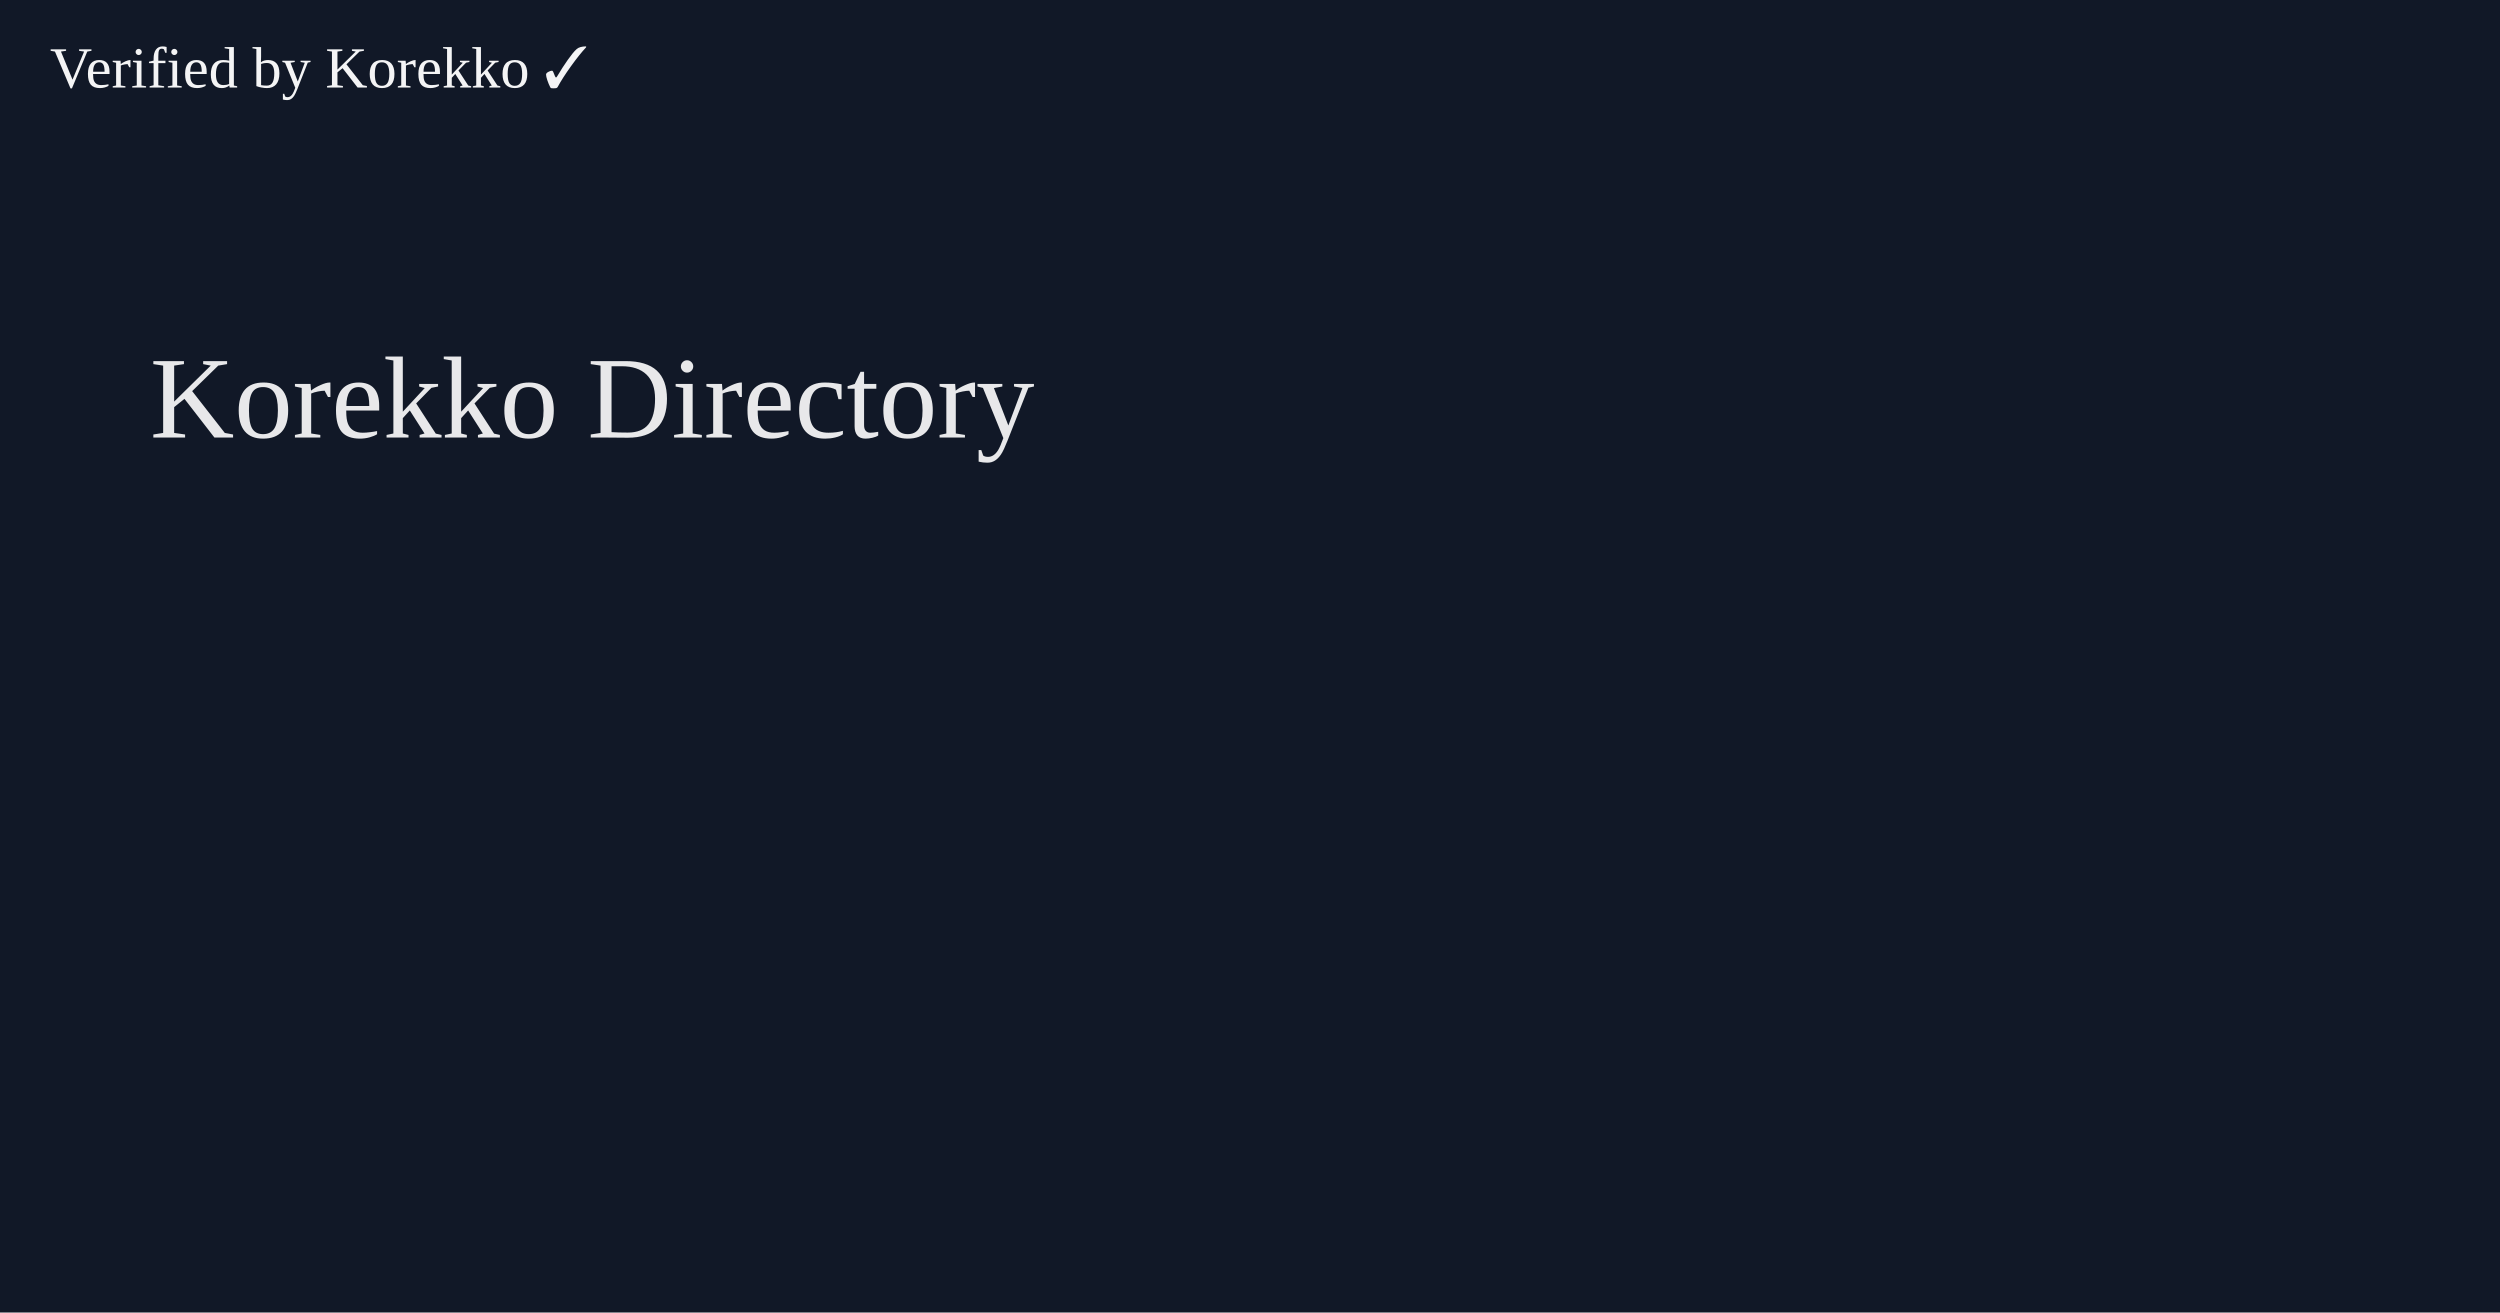
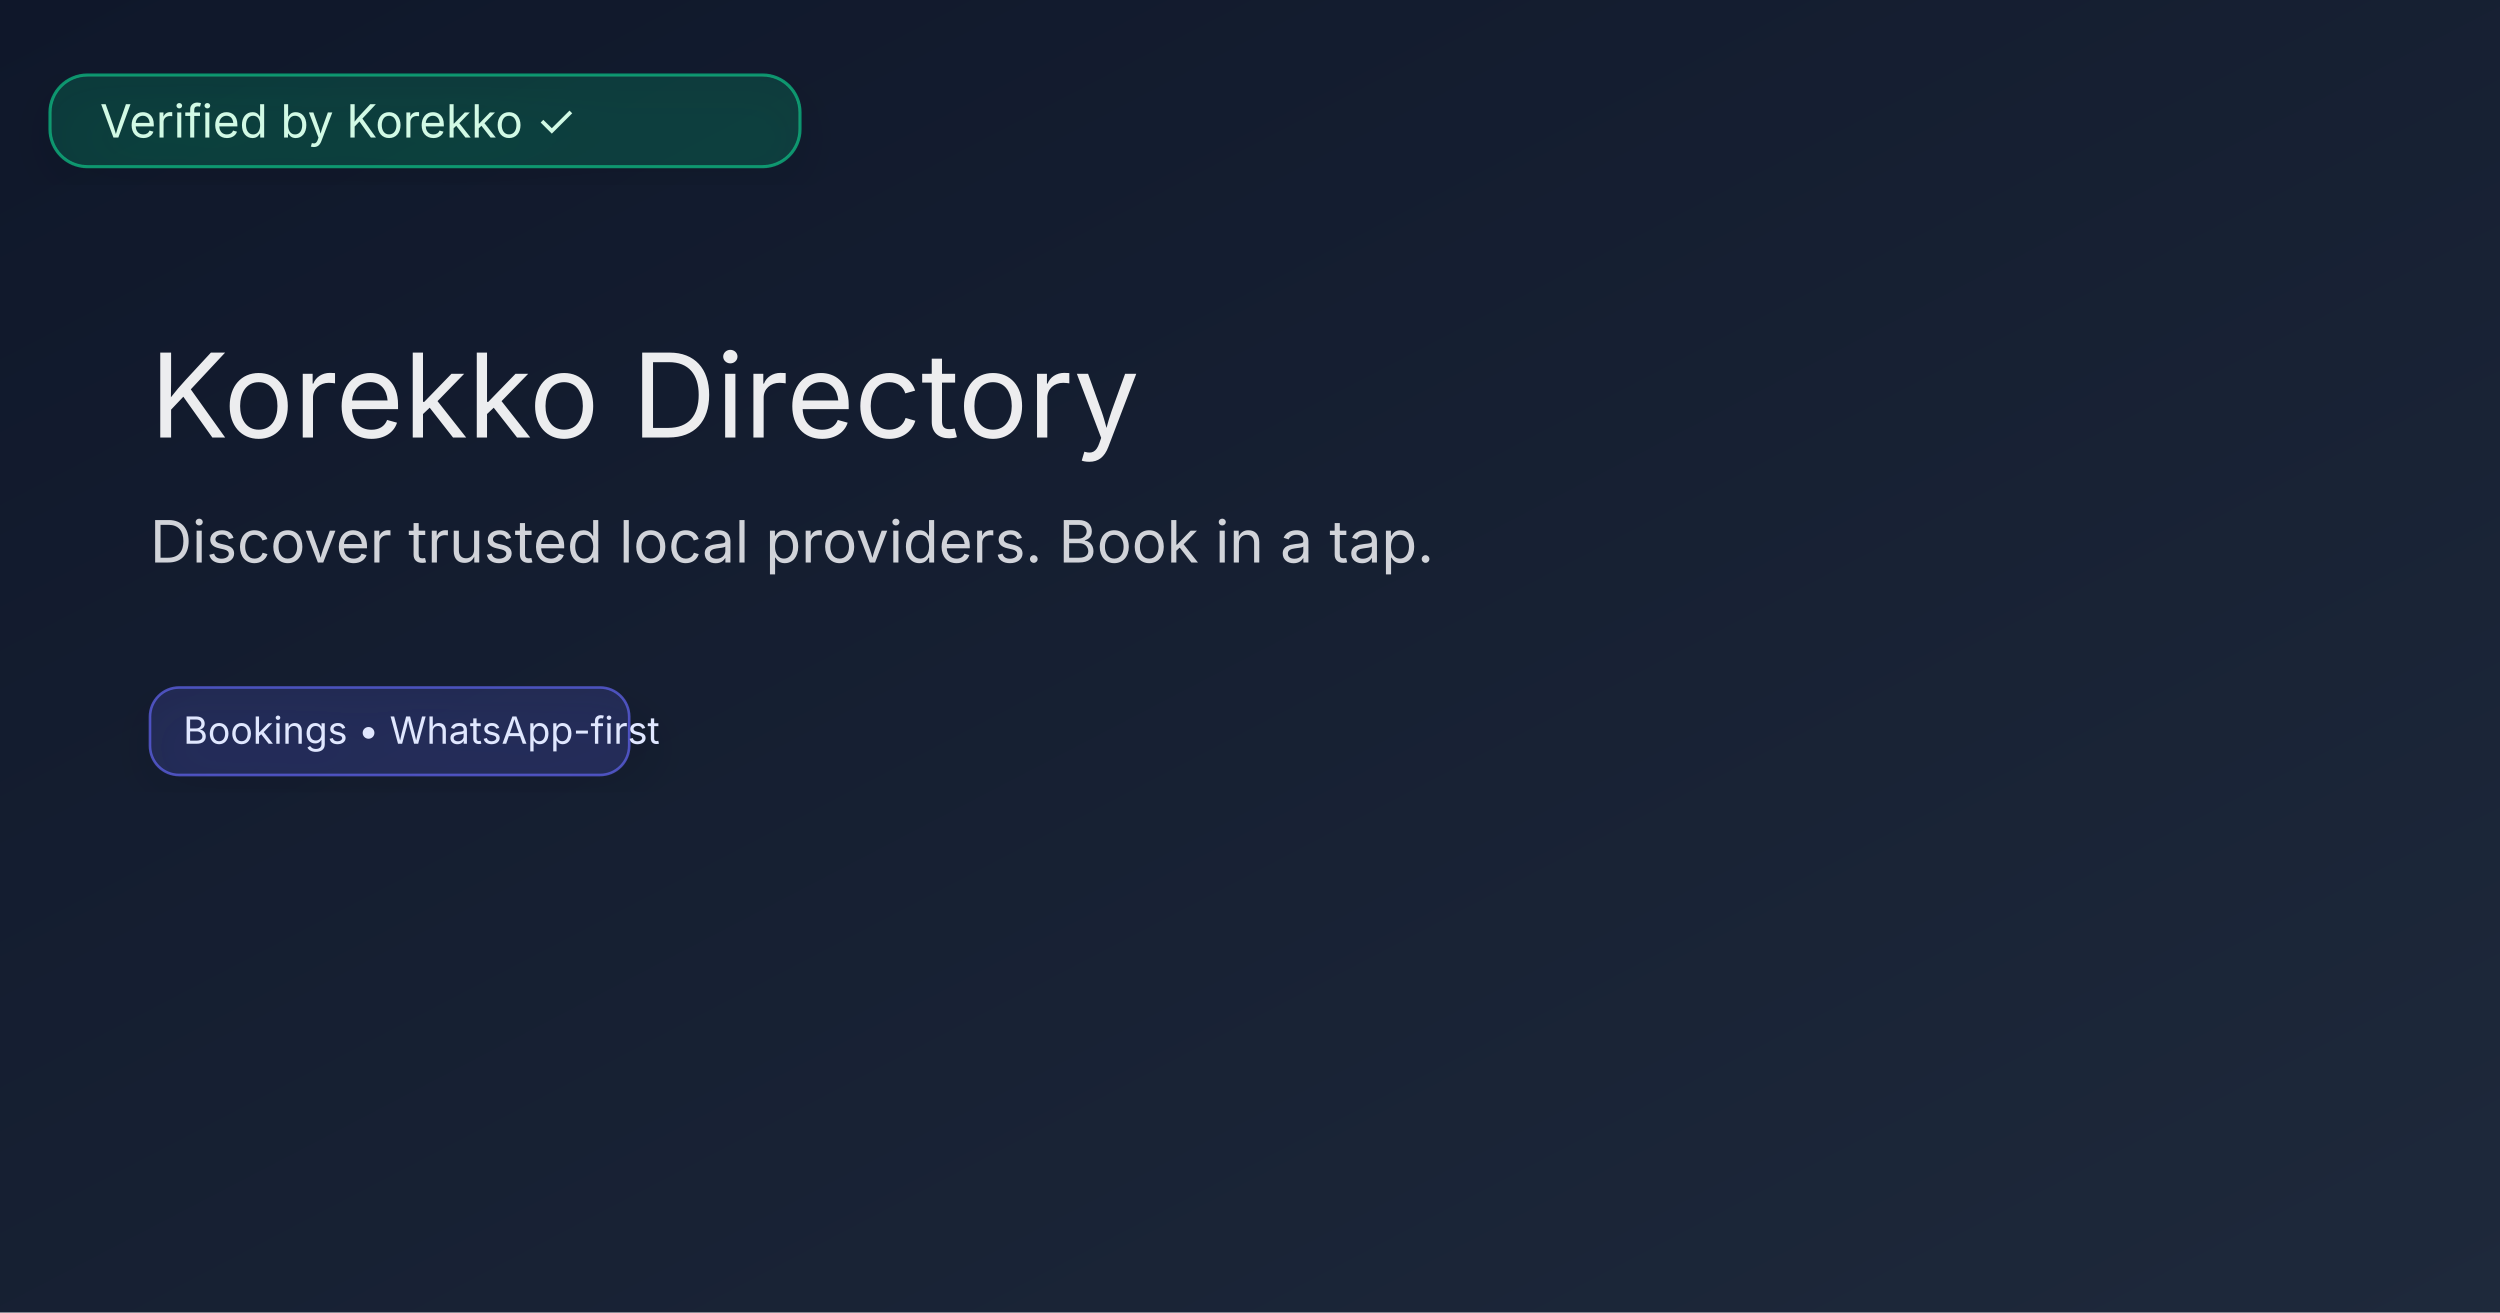
- <svg xmlns="http://www.w3.org/2000/svg" width="1200" height="630">
-   <rect width="1200" height="630" fill="#111827" />
-   <text x="72" y="210" font-size="56" fill="white" opacity="0.9">Korekko Directory</text>
-   <text x="24" y="42" font-size="28" fill="white" opacity="0.95">Verified by Korekko ✓</text>
+ <svg xmlns="http://www.w3.org/2000/svg" width="1200" height="630" viewBox="0 0 1200 630" role="img" aria-label="Korekko default provider preview">
+   <defs>
+     <linearGradient id="bg" x1="0" y1="0" x2="1" y2="1">
+       <stop offset="0%" stop-color="#0f172a" />
+       <stop offset="100%" stop-color="#1e293b" />
+     </linearGradient>
+     <filter id="shadow" x="-20%" y="-20%" width="140%" height="140%">
+       <feDropShadow dx="0" dy="8" stdDeviation="12" flood-color="#000000" flood-opacity="0.35" />
+     </filter>
+   </defs>
+   <rect width="1200" height="630" fill="url(#bg)" />
+   <g filter="url(#shadow)">
+     <rect x="24" y="36" rx="18" ry="18" width="360" height="44" fill="rgba(16,185,129,0.2)" stroke="rgba(16,185,129,0.75)" stroke-width="1.5" />
+     <text x="48" y="66" font-family="Inter, system-ui, -apple-system, Segoe UI, Roboto, Arial, sans-serif" font-size="22" fill="#d1fae5">
+       Verified by Korekko ✓
+     </text>
+   </g>
+   <text x="72" y="210" font-family="Inter, system-ui, -apple-system, Segoe UI, Roboto, Arial, sans-serif" font-size="56" fill="#ffffff" opacity="0.92">
+     Korekko Directory
+   </text>
+   <text x="72" y="270" font-family="Inter, system-ui, -apple-system, Segoe UI, Roboto, Arial, sans-serif" font-size="28" fill="#e5e7eb" opacity="0.9">
+     Discover trusted local providers. Book in a tap.
+   </text>
+   <g transform="translate(72, 330)" filter="url(#shadow)">
+     <rect x="0" y="0" rx="14" ry="14" width="230" height="42" fill="rgba(99,102,241,0.18)" stroke="rgba(99,102,241,0.7)" stroke-width="1.25" />
+     <text x="16" y="27" font-family="Inter, system-ui, -apple-system, Segoe UI, Roboto, Arial, sans-serif" font-size="18" fill="#e0e7ff">
+       Bookings • WhatsApp-first
+     </text>
+   </g>
</svg>
